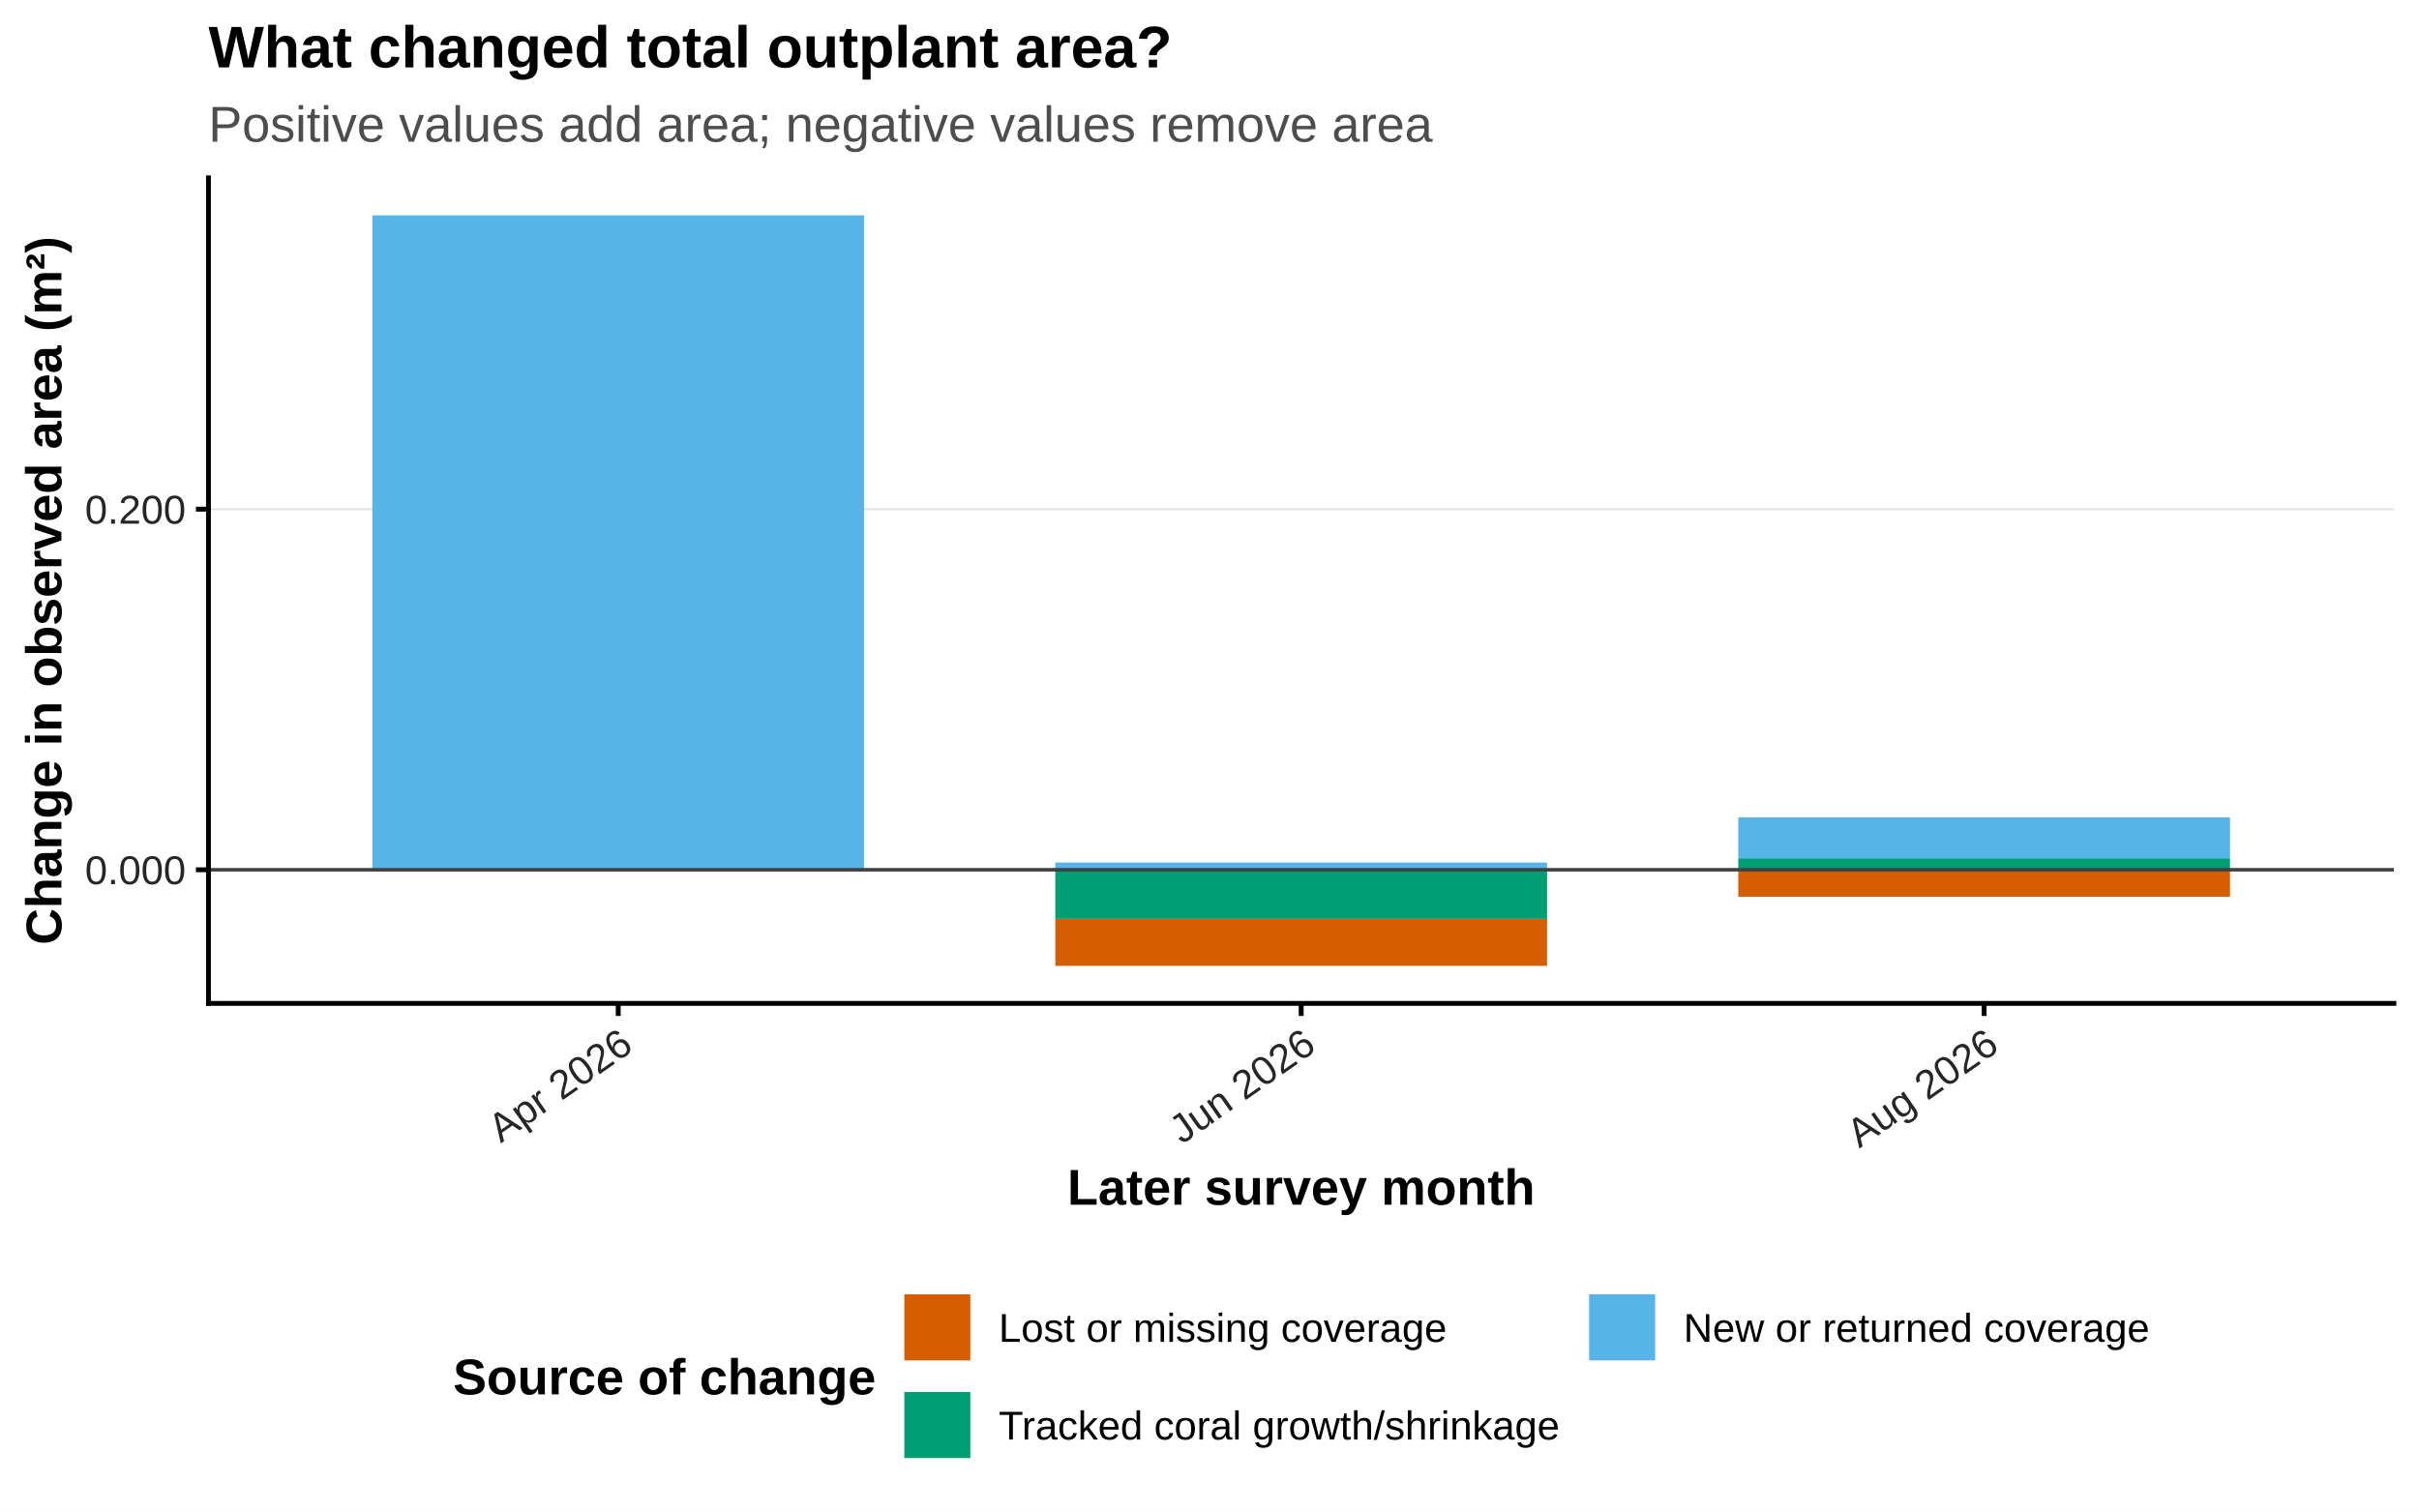
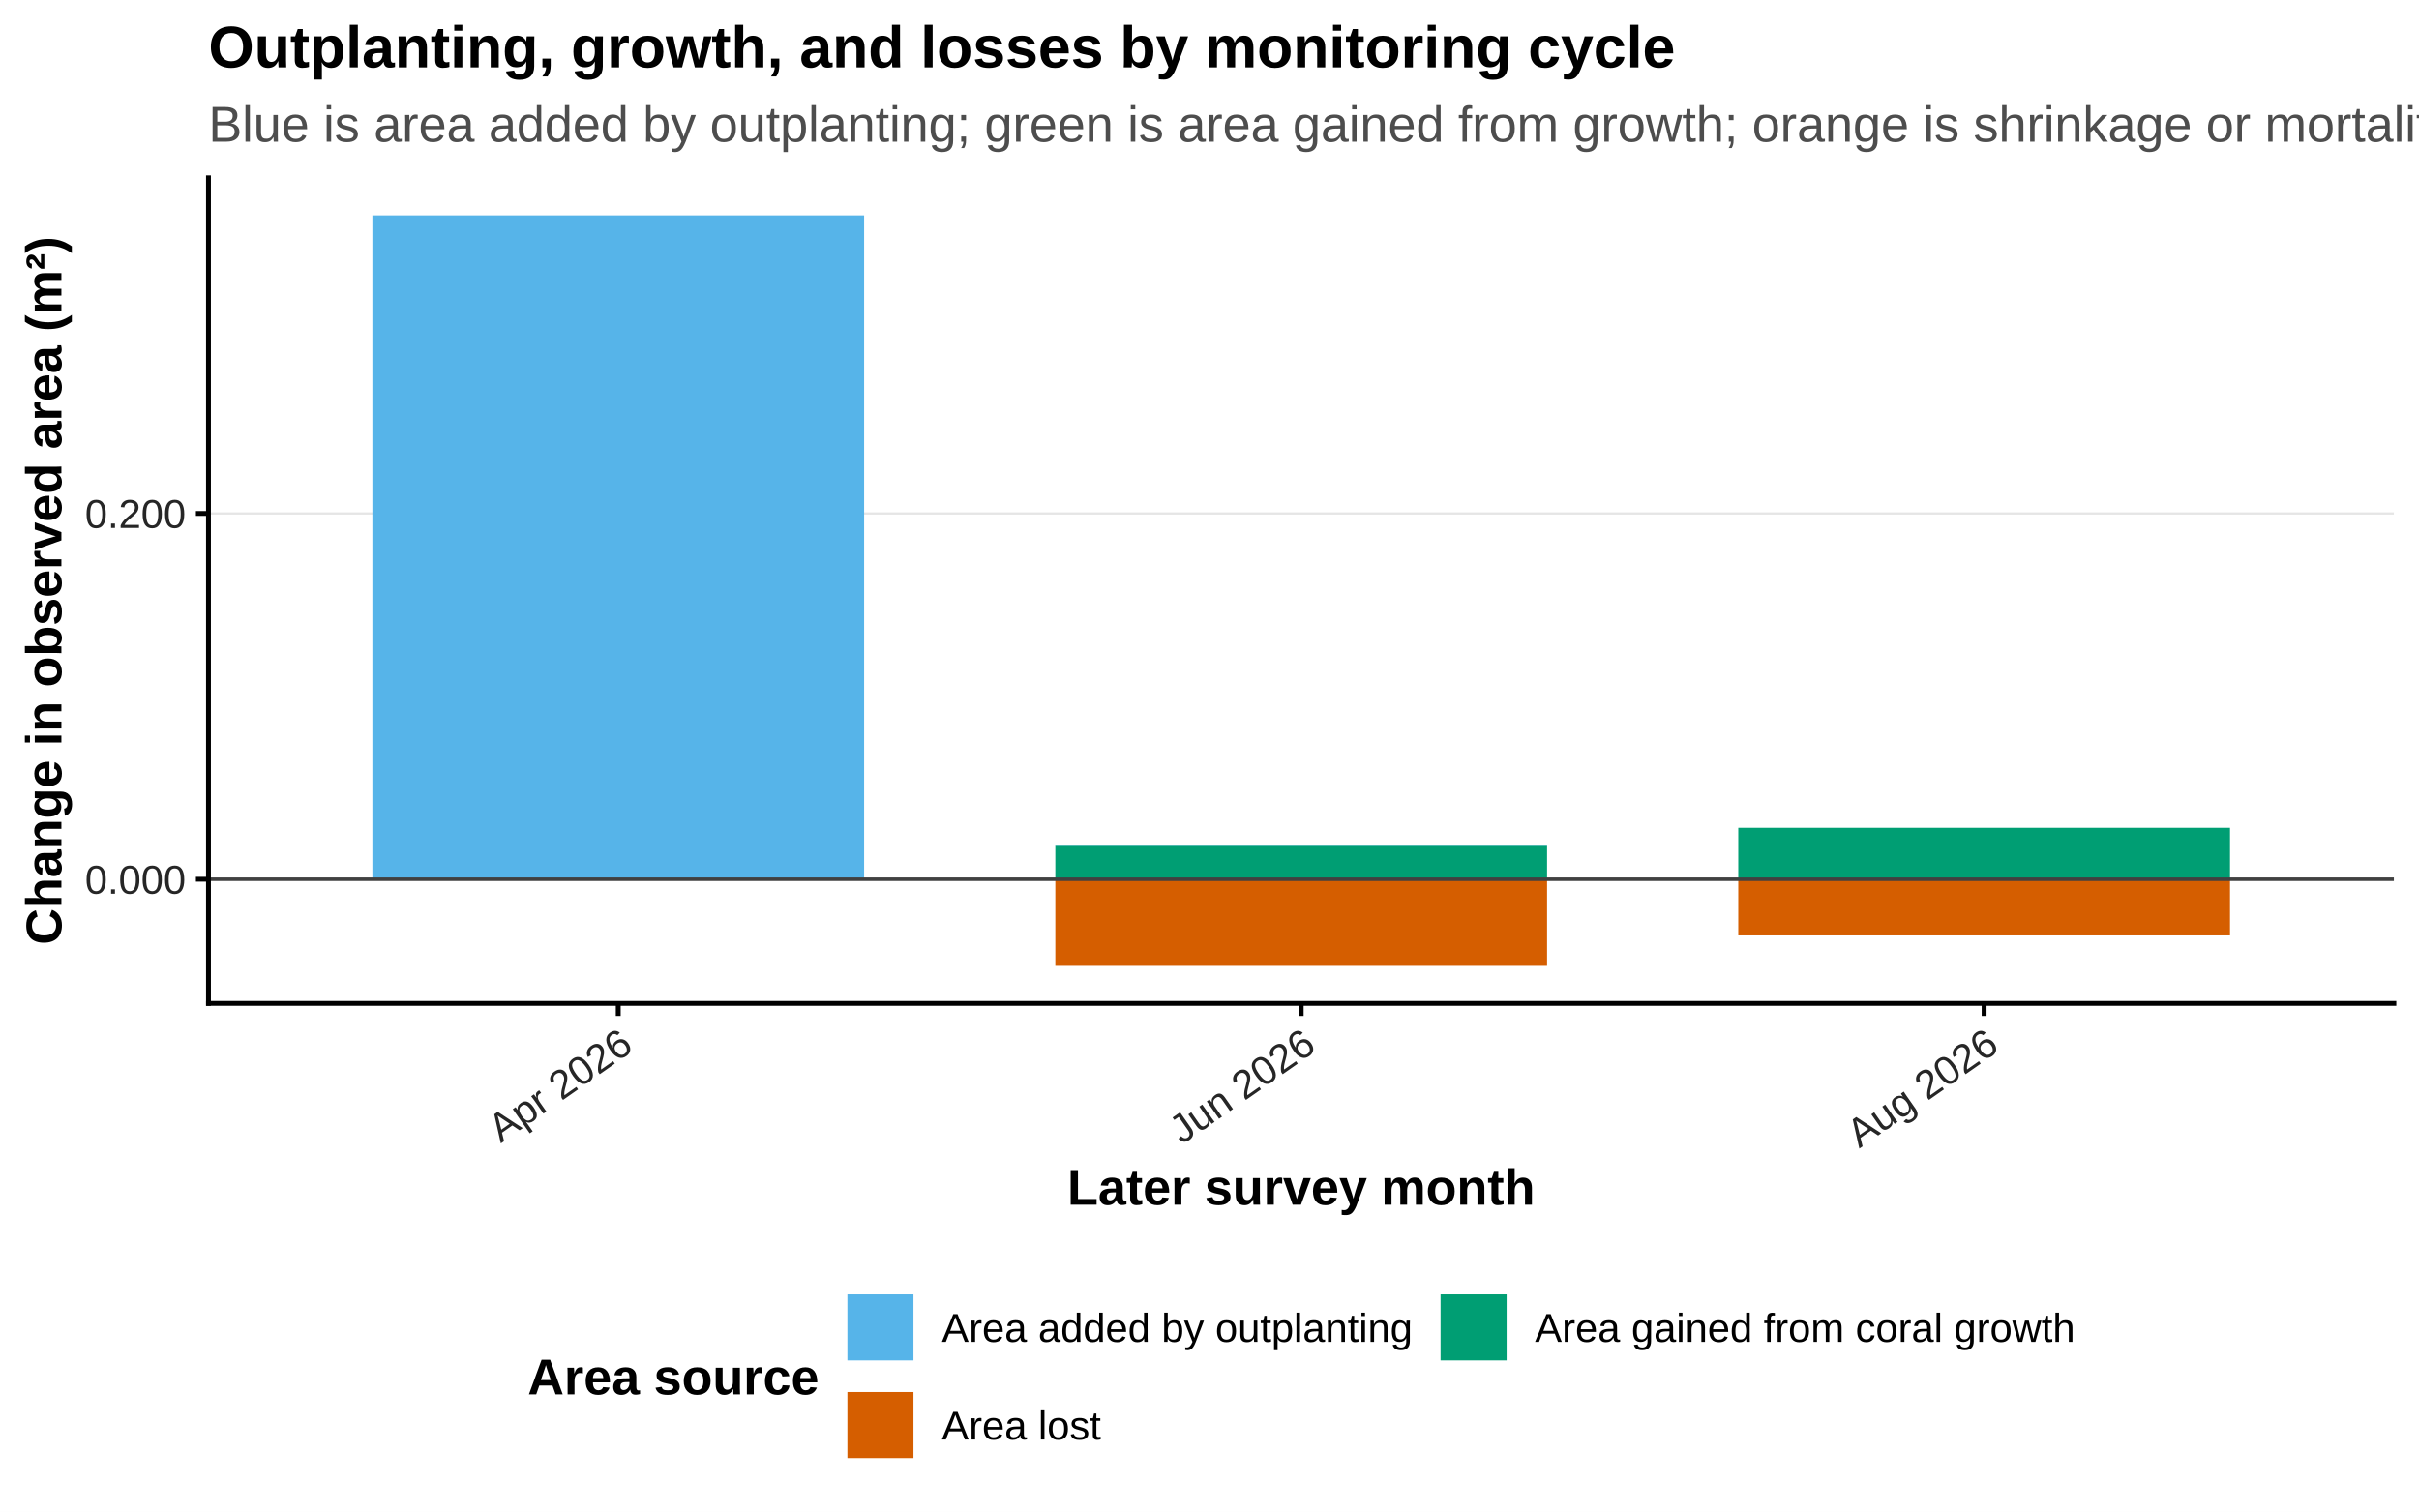
<svg xmlns="http://www.w3.org/2000/svg" class="svglite" width="576.00pt" height="360.00pt" viewBox="0 0 576.00 360.00">
  <defs>
    <style type="text/css">
    .svglite line, .svglite polyline, .svglite polygon, .svglite path, .svglite rect, .svglite circle {
      fill: none;
      stroke: #000000;
      stroke-linecap: round;
      stroke-linejoin: round;
      stroke-miterlimit: 10.00;
    }
    .svglite text {
      white-space: pre;
    }
  </style>
  </defs>
  <rect width="100%" height="100%" style="stroke: none; fill: #FFFFFF;" />
  <defs>
    <clipPath id="cpMC4wMHw1NzYuMDB8MC4wMHwzNjAuMDA=">
      <rect x="0.00" y="0.00" width="576.00" height="360.00" />
    </clipPath>
  </defs>
  <g clip-path="url(#cpMC4wMHw1NzYuMDB8MC4wMHwzNjAuMDA=)">
    <rect x="0.00" y="0.00" width="576.00" height="360.00" style="stroke-width: 1.16; stroke: #FFFFFF; fill: #FFFFFF;" />
  </g>
  <defs>
    <clipPath id="cpNDkuNjR8NTcwLjAyfDQyLjM2fDIzOC45OA==">
      <rect x="49.64" y="42.36" width="520.38" height="196.62" />
    </clipPath>
  </defs>
  <g clip-path="url(#cpNDkuNjR8NTcwLjAyfDQyLjM2fDIzOC45OA==)">
    <rect x="49.64" y="42.36" width="520.38" height="196.62" style="stroke-width: 1.16; stroke: none; fill: #FFFFFF;" />
-     <polyline points="49.64,207.15 570.02,207.15 " style="stroke-width: 0.53; stroke: #E5E5E5; stroke-linecap: butt;" />
-     <polyline points="49.64,121.27 570.02,121.27 " style="stroke-width: 0.53; stroke: #E5E5E5; stroke-linecap: butt;" />
-     <rect x="88.67" y="51.30" width="117.09" height="155.85" style="stroke-width: 1.16; stroke: none; stroke-linecap: butt; stroke-linejoin: miter; fill: #56B4E9;" />
-     <rect x="251.29" y="218.84" width="117.09" height="11.20" style="stroke-width: 1.16; stroke: none; stroke-linecap: butt; stroke-linejoin: miter; fill: #D55E00;" />
-     <rect x="251.29" y="205.43" width="117.09" height="1.72" style="stroke-width: 1.16; stroke: none; stroke-linecap: butt; stroke-linejoin: miter; fill: #56B4E9;" />
-     <rect x="251.29" y="207.15" width="117.09" height="11.69" style="stroke-width: 1.16; stroke: none; stroke-linecap: butt; stroke-linejoin: miter; fill: #009E73;" />
-     <rect x="413.91" y="207.15" width="117.09" height="6.44" style="stroke-width: 1.16; stroke: none; stroke-linecap: butt; stroke-linejoin: miter; fill: #D55E00;" />
-     <rect x="413.91" y="194.67" width="117.09" height="9.75" style="stroke-width: 1.16; stroke: none; stroke-linecap: butt; stroke-linejoin: miter; fill: #56B4E9;" />
-     <rect x="413.91" y="204.42" width="117.09" height="2.74" style="stroke-width: 1.16; stroke: none; stroke-linecap: butt; stroke-linejoin: miter; fill: #009E73;" />
-     <line x1="49.64" y1="207.15" x2="570.02" y2="207.15" style="stroke-width: 0.85; stroke: #404040; stroke-linecap: butt;" />
+     <polyline points="49.64,209.41 570.02,209.41 " style="stroke-width: 0.53; stroke: #E5E5E5; stroke-linecap: butt;" />
+     <polyline points="49.64,122.29 570.02,122.29 " style="stroke-width: 0.53; stroke: #E5E5E5; stroke-linecap: butt;" />
+     <rect x="88.67" y="51.30" width="117.09" height="158.11" style="stroke-width: 1.16; stroke: none; stroke-linecap: butt; stroke-linejoin: miter; fill: #56B4E9;" />
+     <rect x="251.29" y="201.32" width="117.09" height="0.17" style="stroke-width: 1.16; stroke: none; stroke-linecap: butt; stroke-linejoin: miter; fill: #56B4E9;" />
+     <rect x="251.29" y="201.48" width="117.09" height="7.92" style="stroke-width: 1.16; stroke: none; stroke-linecap: butt; stroke-linejoin: miter; fill: #009E73;" />
+     <rect x="251.29" y="209.41" width="117.09" height="20.63" style="stroke-width: 1.16; stroke: none; stroke-linecap: butt; stroke-linejoin: miter; fill: #D55E00;" />
+     <rect x="413.91" y="197.16" width="117.09" height="12.24" style="stroke-width: 1.16; stroke: none; stroke-linecap: butt; stroke-linejoin: miter; fill: #009E73;" />
+     <rect x="413.91" y="209.41" width="117.09" height="13.38" style="stroke-width: 1.16; stroke: none; stroke-linecap: butt; stroke-linejoin: miter; fill: #D55E00;" />
+     <line x1="49.64" y1="209.41" x2="570.02" y2="209.41" style="stroke-width: 0.85; stroke: #404040; stroke-linecap: butt;" />
  </g>
  <g clip-path="url(#cpMC4wMHw1NzYuMDB8MC4wMHwzNjAuMDA=)">
    <polyline points="49.64,238.98 49.64,42.36 " style="stroke-width: 1.16; stroke-linecap: square;" />
-     <text x="44.26" y="210.59" text-anchor="end" style="font-size: 9.60px;fill: #262626; font-family: &quot;Arial&quot;;" textLength="24.00px" lengthAdjust="spacingAndGlyphs">0.000</text>
-     <text x="44.26" y="124.72" text-anchor="end" style="font-size: 9.60px;fill: #262626; font-family: &quot;Arial&quot;;" textLength="24.00px" lengthAdjust="spacingAndGlyphs">0.200</text>
-     <polyline points="46.65,207.15 49.64,207.15 " style="stroke-width: 1.16; stroke-linecap: butt;" />
-     <polyline points="46.65,121.27 49.64,121.27 " style="stroke-width: 1.16; stroke-linecap: butt;" />
+     <text x="44.26" y="212.85" text-anchor="end" style="font-size: 9.60px;fill: #262626; font-family: &quot;Arial&quot;;" textLength="24.00px" lengthAdjust="spacingAndGlyphs">0.000</text>
+     <text x="44.26" y="125.73" text-anchor="end" style="font-size: 9.60px;fill: #262626; font-family: &quot;Arial&quot;;" textLength="24.00px" lengthAdjust="spacingAndGlyphs">0.200</text>
+     <polyline points="46.65,209.41 49.64,209.41 " style="stroke-width: 1.16; stroke-linecap: butt;" />
+     <polyline points="46.65,122.29 49.64,122.29 " style="stroke-width: 1.16; stroke-linecap: butt;" />
    <polyline points="49.64,238.98 570.02,238.98 " style="stroke-width: 1.16; stroke-linecap: square;" />
    <polyline points="147.21,241.97 147.21,238.98 " style="stroke-width: 1.16; stroke-linecap: butt;" />
    <polyline points="309.83,241.97 309.83,238.98 " style="stroke-width: 1.16; stroke-linecap: butt;" />
    <polyline points="472.45,241.97 472.45,238.98 " style="stroke-width: 1.16; stroke-linecap: butt;" />
    <text transform="translate(151.16,250.00) rotate(-35)" text-anchor="end" style="font-size: 9.60px;fill: #262626; font-family: &quot;Arial&quot;;" textLength="38.94px" lengthAdjust="spacingAndGlyphs">Apr 2026</text>
    <text transform="translate(313.78,250.00) rotate(-35)" text-anchor="end" style="font-size: 9.60px;fill: #262626; font-family: &quot;Arial&quot;;" textLength="39.47px" lengthAdjust="spacingAndGlyphs">Jun 2026</text>
    <text transform="translate(476.40,250.00) rotate(-35)" text-anchor="end" style="font-size: 9.60px;fill: #262626; font-family: &quot;Arial&quot;;" textLength="41.08px" lengthAdjust="spacingAndGlyphs">Aug 2026</text>
    <text x="309.83" y="286.92" text-anchor="middle" style="font-size: 12.00px; font-weight: bold; font-family: &quot;Arial&quot;;" textLength="111.37px" lengthAdjust="spacingAndGlyphs">Later survey month</text>
    <text transform="translate(14.62,140.67) rotate(-90)" text-anchor="middle" style="font-size: 12.00px; font-weight: bold; font-family: &quot;Arial&quot;;" textLength="168.72px" lengthAdjust="spacingAndGlyphs">Change in observed area (m²)</text>
-     <rect x="101.91" y="301.53" width="415.85" height="52.49" style="stroke-width: 1.16; stroke: none; fill: #FFFFFF;" />
-     <text x="107.88" y="332.10" style="font-size: 12.00px; font-weight: bold; font-family: &quot;Arial&quot;;" textLength="100.69px" lengthAdjust="spacingAndGlyphs">Source of change</text>
-     <rect x="214.55" y="307.51" width="17.28" height="17.28" style="stroke-width: 1.16; stroke: none; fill: #FFFFFF;" />
-     <rect x="215.33" y="308.28" width="15.73" height="15.73" style="stroke-width: 1.16; stroke: none; stroke-linecap: butt; stroke-linejoin: miter; fill: #D55E00;" />
-     <rect x="377.61" y="307.51" width="17.28" height="17.28" style="stroke-width: 1.16; stroke: none; fill: #FFFFFF;" />
-     <rect x="378.39" y="308.28" width="15.73" height="15.73" style="stroke-width: 1.16; stroke: none; stroke-linecap: butt; stroke-linejoin: miter; fill: #56B4E9;" />
-     <rect x="214.55" y="330.76" width="17.28" height="17.28" style="stroke-width: 1.16; stroke: none; fill: #FFFFFF;" />
-     <rect x="215.33" y="331.54" width="15.73" height="15.73" style="stroke-width: 1.16; stroke: none; stroke-linecap: butt; stroke-linejoin: miter; fill: #009E73;" />
-     <text x="237.81" y="319.59" style="font-size: 9.60px; font-family: &quot;Arial&quot;;" textLength="106.63px" lengthAdjust="spacingAndGlyphs">Lost or missing coverage</text>
-     <text x="400.87" y="319.59" style="font-size: 9.60px; font-family: &quot;Arial&quot;;" textLength="110.91px" lengthAdjust="spacingAndGlyphs">New or returned coverage</text>
-     <text x="237.81" y="342.85" style="font-size: 9.60px; font-family: &quot;Arial&quot;;" textLength="133.83px" lengthAdjust="spacingAndGlyphs">Tracked coral growth/shrinkage</text>
-     <text x="49.64" y="33.74" style="font-size: 12.00px;fill: #4D4D4D; font-family: &quot;Arial&quot;;" textLength="291.48px" lengthAdjust="spacingAndGlyphs">Positive values add area; negative values remove area</text>
-     <text x="49.64" y="16.05" style="font-size: 14.00px; font-weight: bold; font-family: &quot;Arial&quot;;" textLength="229.34px" lengthAdjust="spacingAndGlyphs">What changed total outplant area?</text>
+     <rect x="119.67" y="301.53" width="380.31" height="52.49" style="stroke-width: 1.16; stroke: none; fill: #FFFFFF;" />
+     <text x="125.65" y="332.10" style="font-size: 12.00px; font-weight: bold; font-family: &quot;Arial&quot;;" textLength="69.38px" lengthAdjust="spacingAndGlyphs">Area source</text>
+     <rect x="201.01" y="307.51" width="17.28" height="17.28" style="stroke-width: 1.16; stroke: none; fill: #FFFFFF;" />
+     <rect x="201.78" y="308.28" width="15.73" height="15.73" style="stroke-width: 1.16; stroke: none; stroke-linecap: butt; stroke-linejoin: miter; fill: #56B4E9;" />
+     <rect x="342.25" y="307.51" width="17.28" height="17.28" style="stroke-width: 1.16; stroke: none; fill: #FFFFFF;" />
+     <rect x="343.02" y="308.28" width="15.73" height="15.73" style="stroke-width: 1.16; stroke: none; stroke-linecap: butt; stroke-linejoin: miter; fill: #009E73;" />
+     <rect x="201.01" y="330.76" width="17.28" height="17.28" style="stroke-width: 1.16; stroke: none; fill: #FFFFFF;" />
+     <rect x="201.78" y="331.54" width="15.73" height="15.73" style="stroke-width: 1.16; stroke: none; stroke-linecap: butt; stroke-linejoin: miter; fill: #D55E00;" />
+     <text x="224.27" y="319.59" style="font-size: 9.60px; font-family: &quot;Arial&quot;;" textLength="112.00px" lengthAdjust="spacingAndGlyphs">Area added by outplanting</text>
+     <text x="365.51" y="319.59" style="font-size: 9.60px; font-family: &quot;Arial&quot;;" textLength="128.51px" lengthAdjust="spacingAndGlyphs">Area gained from coral growth</text>
+     <text x="224.27" y="342.85" style="font-size: 9.60px; font-family: &quot;Arial&quot;;" textLength="37.86px" lengthAdjust="spacingAndGlyphs">Area lost</text>
+     <text x="49.64" y="33.74" style="font-size: 12.00px;fill: #4D4D4D; font-family: &quot;Arial&quot;;" textLength="534.95px" lengthAdjust="spacingAndGlyphs">Blue is area added by outplanting; green is area gained from growth; orange is shrinkage or mortality</text>
+     <text x="49.64" y="16.05" style="font-size: 14.00px; font-weight: bold; font-family: &quot;Arial&quot;;" textLength="349.09px" lengthAdjust="spacingAndGlyphs">Outplanting, growth, and losses by monitoring cycle</text>
  </g>
</svg>
